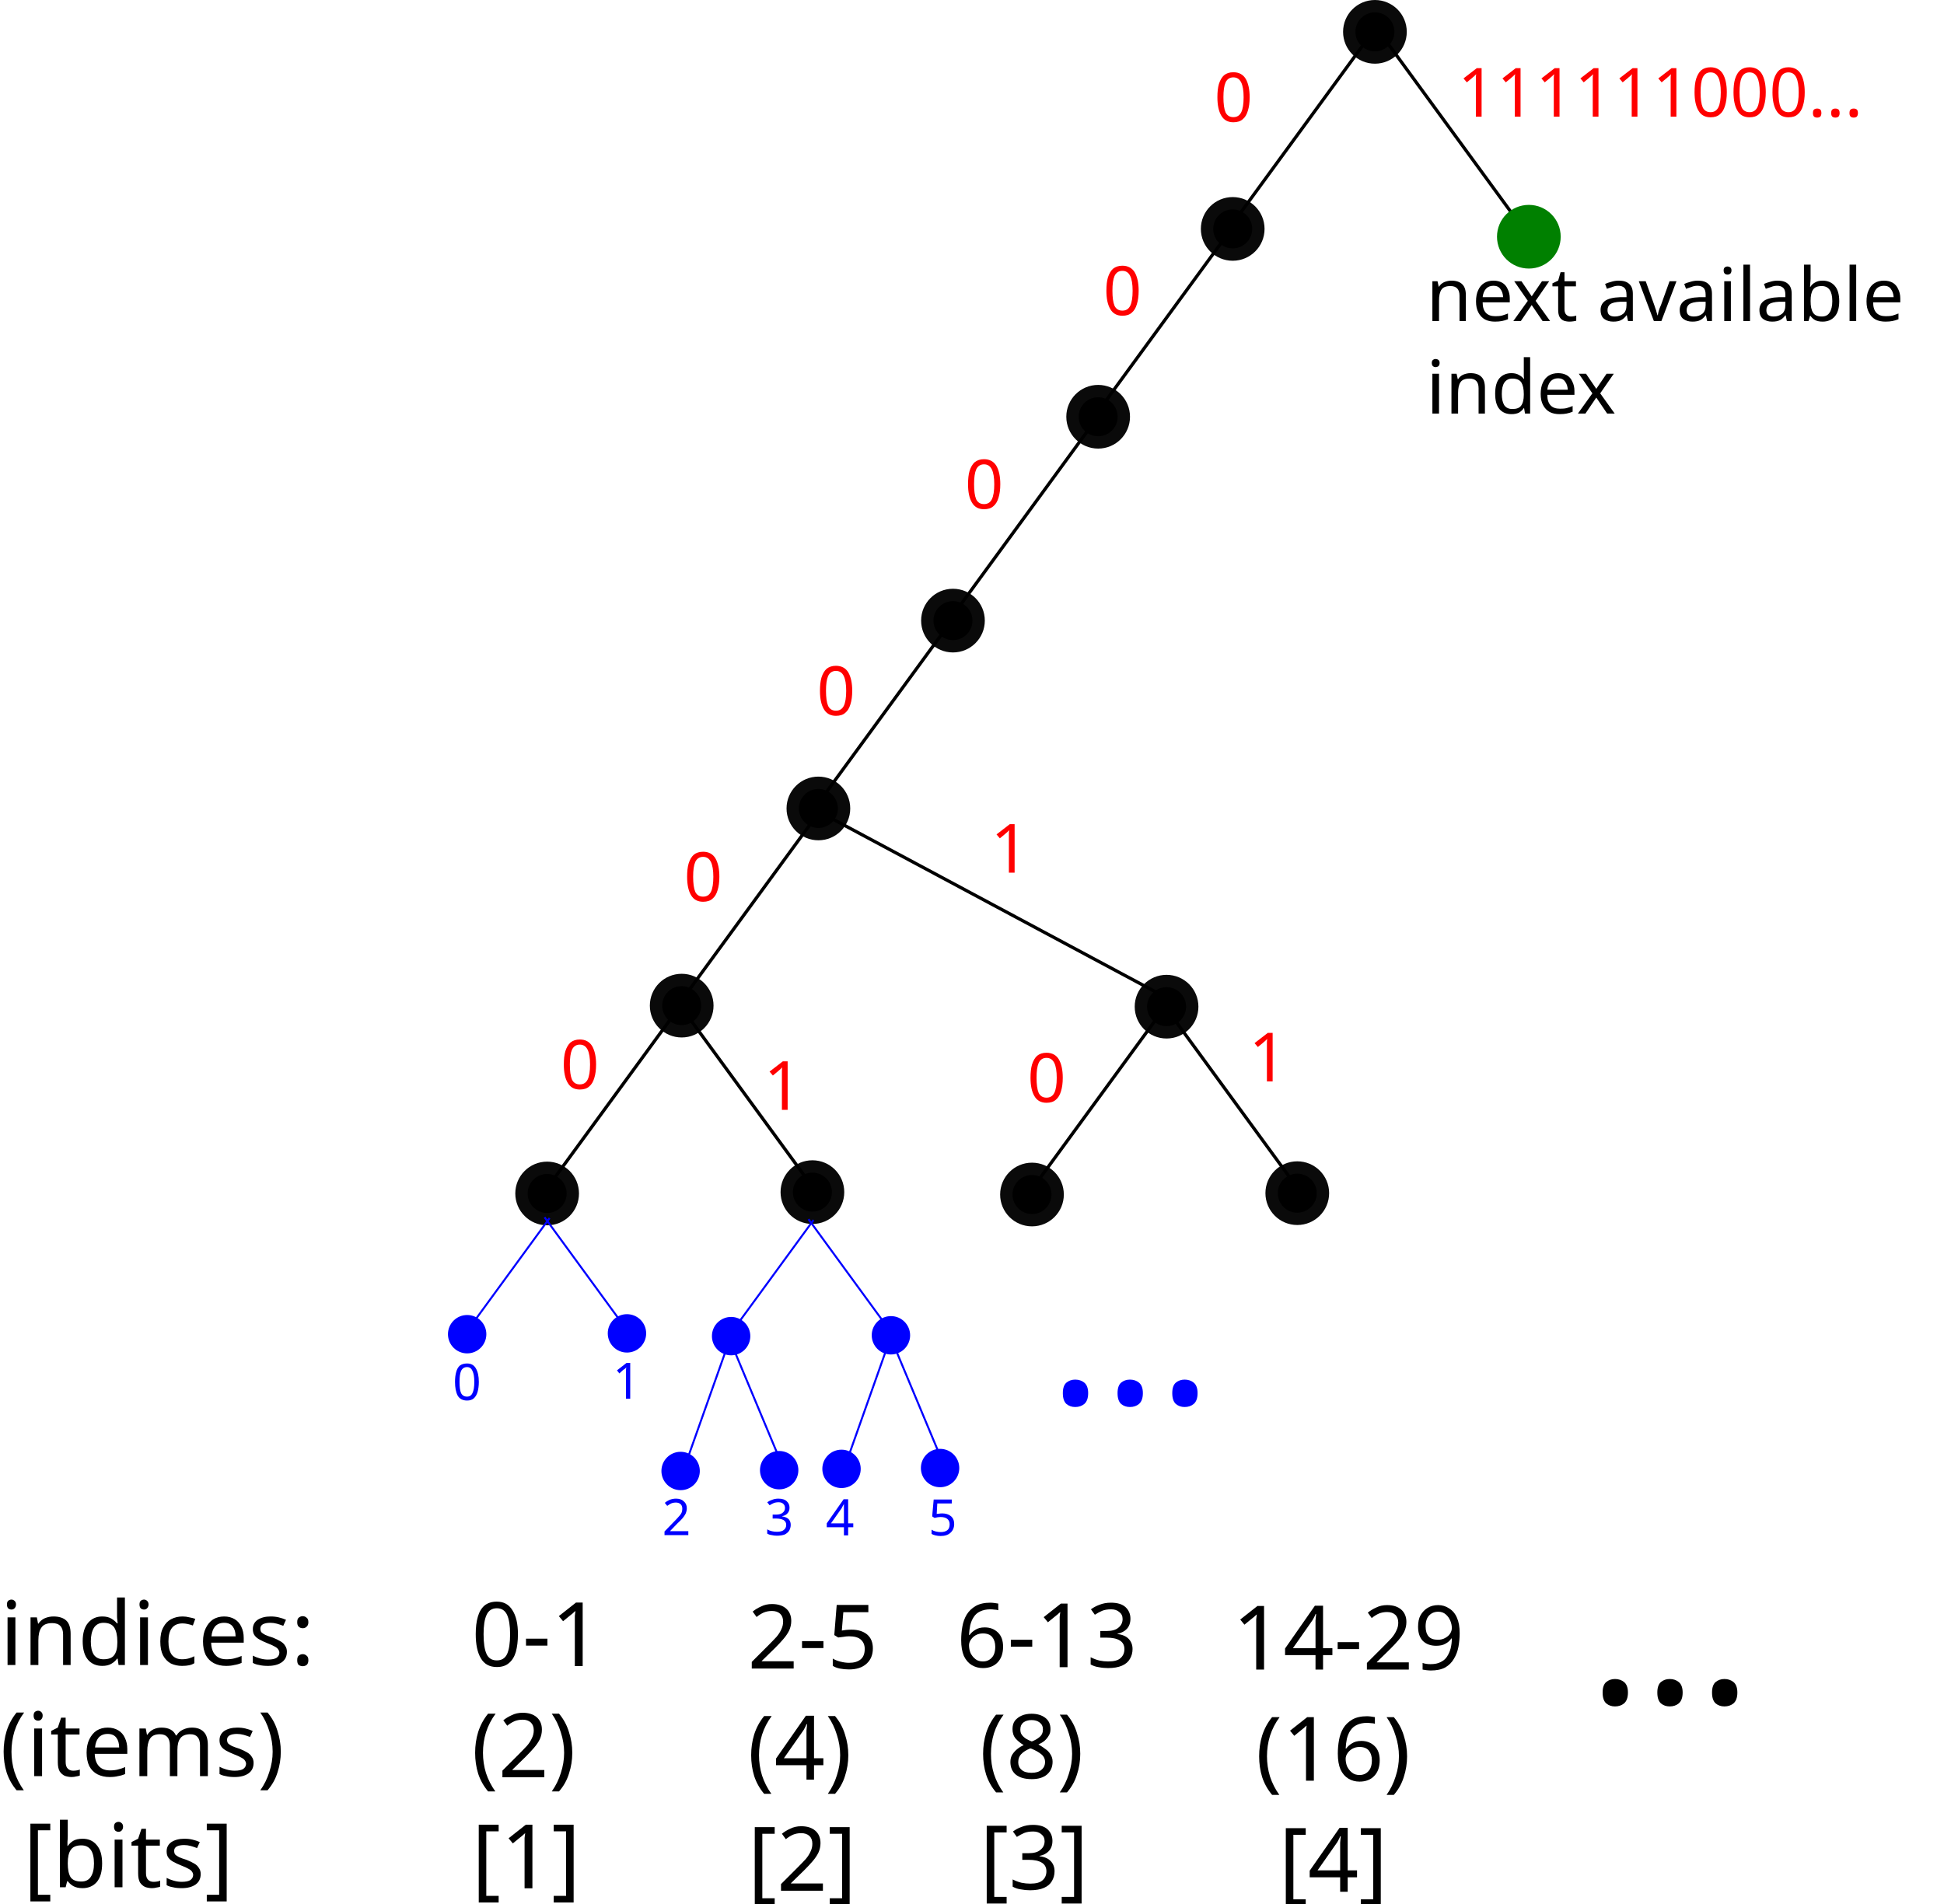
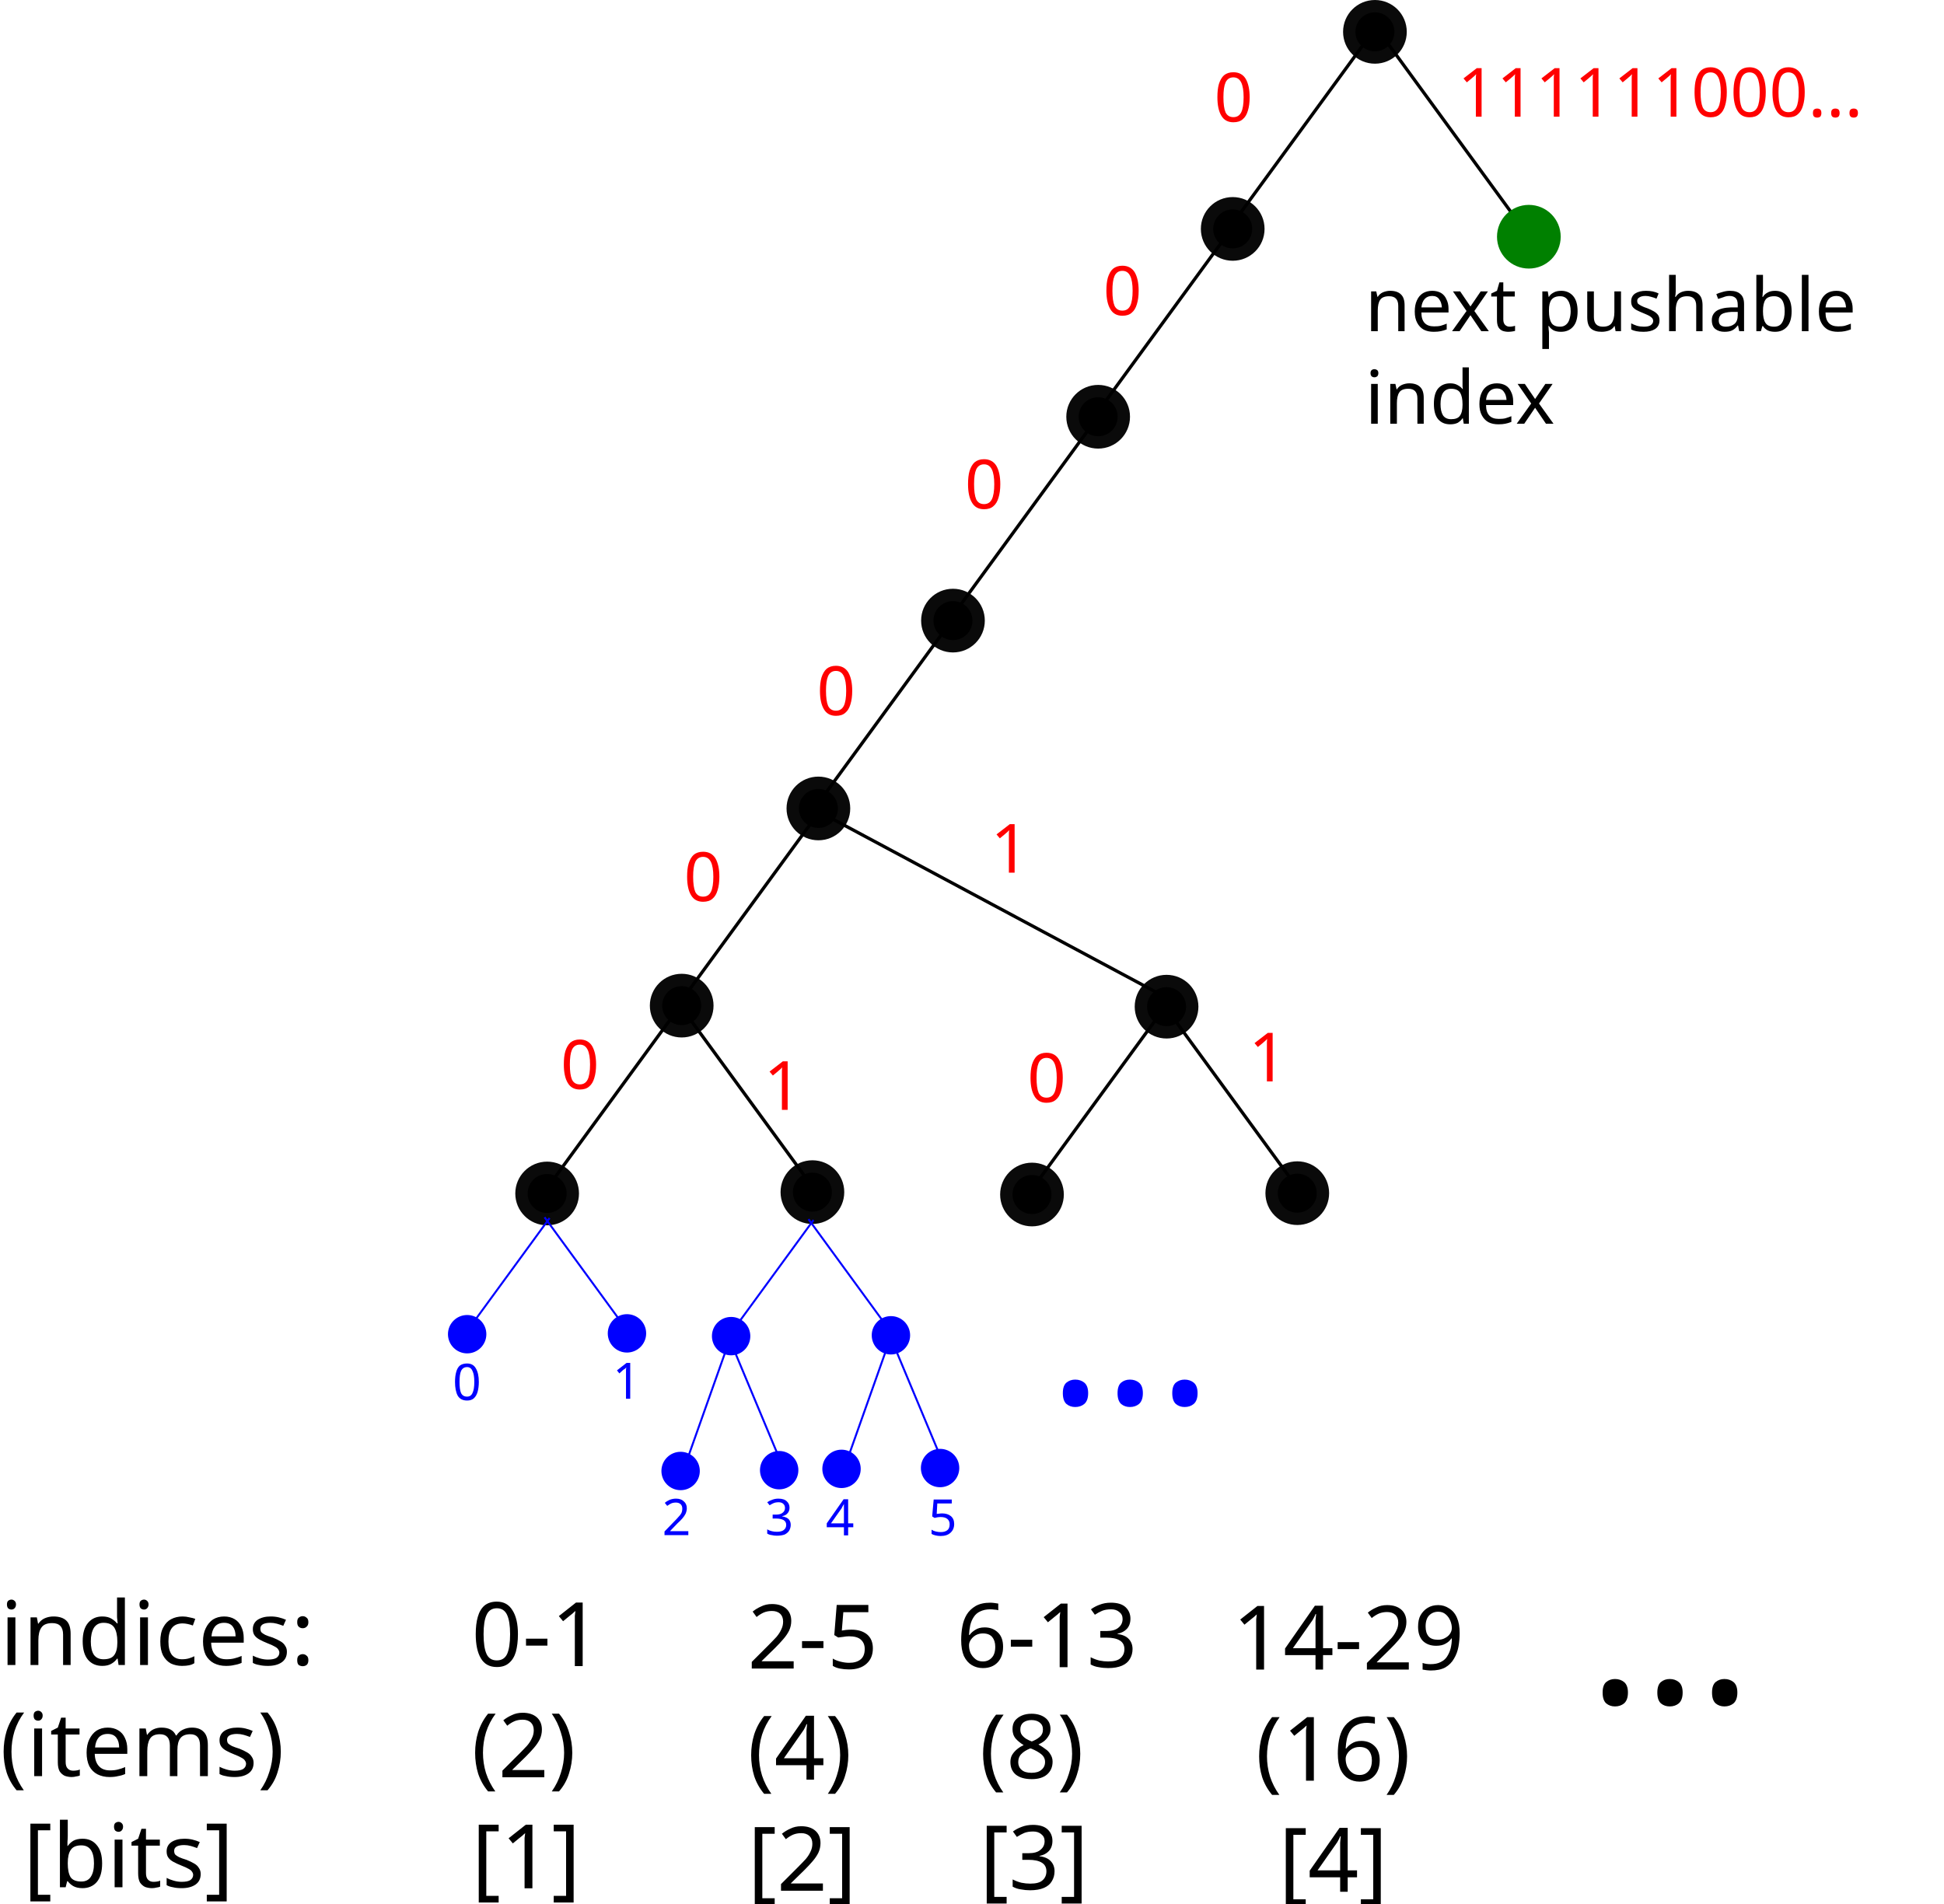
<svg xmlns="http://www.w3.org/2000/svg" width="100.771mm" height="98.691mm" viewBox="0 0 100.771 98.691" version="1.1" id="svg8">
  <defs id="defs2">
    <marker orient="auto" refY="0" refX="0" id="Arrow2Send" style="overflow:visible">
      <path id="path909" style="fill:#000000;fill-opacity:1;fill-rule:evenodd;stroke:#000000;stroke-width:0.625;stroke-linejoin:round;stroke-opacity:1" d="M 8.719,4.034 -2.207,0.016 8.719,-4.002 c -1.745,2.372 -1.735,5.617 -6e-7,8.035 z" transform="matrix(-0.3,0,0,-0.3,0.69,0)" />
    </marker>
    <marker orient="auto" refY="0" refX="0" id="Arrow1Mend" style="overflow:visible">
      <path id="path885" d="M 0,0 5,-5 -12.5,0 5,5 Z" style="fill:#000000;fill-opacity:1;fill-rule:evenodd;stroke:#000000;stroke-width:1pt;stroke-opacity:1" transform="matrix(-0.4,0,0,-0.4,-4,0)" />
    </marker>
    <marker orient="auto" refY="0" refX="0" id="Arrow2Mend" style="overflow:visible">
      <path id="path903" style="fill:#000000;fill-opacity:1;fill-rule:evenodd;stroke:#000000;stroke-width:0.625;stroke-linejoin:round;stroke-opacity:1" d="M 8.719,4.034 -2.207,0.016 8.719,-4.002 c -1.745,2.372 -1.735,5.617 -6e-7,8.035 z" transform="scale(-0.6)" />
    </marker>
    <marker orient="auto" refY="0" refX="0" id="Arrow2Send-9" style="overflow:visible">
      <path id="path909-6" style="fill:#000000;fill-opacity:1;fill-rule:evenodd;stroke:#000000;stroke-width:0.625;stroke-linejoin:round;stroke-opacity:1" d="M 8.719,4.034 -2.207,0.016 8.719,-4.002 c -1.745,2.372 -1.735,5.617 -6e-7,8.035 z" transform="matrix(-0.3,0,0,-0.3,0.69,0)" />
    </marker>
    <marker orient="auto" refY="0" refX="0" id="Arrow2Send-9-0" style="overflow:visible">
      <path id="path909-6-4" style="fill:#000000;fill-opacity:1;fill-rule:evenodd;stroke:#000000;stroke-width:0.625;stroke-linejoin:round;stroke-opacity:1" d="M 8.719,4.034 -2.207,0.016 8.719,-4.002 c -1.745,2.372 -1.735,5.617 -6e-7,8.035 z" transform="matrix(-0.3,0,0,-0.3,0.69,0)" />
    </marker>
    <marker orient="auto" refY="0" refX="0" id="Arrow2Send-2" style="overflow:visible">
      <path id="path909-2" style="fill:#000000;fill-opacity:1;fill-rule:evenodd;stroke:#000000;stroke-width:0.625;stroke-linejoin:round;stroke-opacity:1" d="M 8.719,4.034 -2.207,0.016 8.719,-4.002 c -1.745,2.372 -1.735,5.617 -6e-7,8.035 z" transform="matrix(-0.3,0,0,-0.3,0.69,0)" />
    </marker>
    <marker orient="auto" refY="0" refX="0" id="Arrow2Send-9-0-8" style="overflow:visible">
      <path id="path909-6-4-0" style="fill:#000000;fill-opacity:1;fill-rule:evenodd;stroke:#000000;stroke-width:0.625;stroke-linejoin:round;stroke-opacity:1" d="M 8.719,4.034 -2.207,0.016 8.719,-4.002 c -1.745,2.372 -1.735,5.617 -6e-7,8.035 z" transform="matrix(-0.3,0,0,-0.3,0.69,0)" />
    </marker>
    <marker orient="auto" refY="0" refX="0" id="Arrow2Send-2-4" style="overflow:visible">
      <path id="path909-2-0" style="fill:#000000;fill-opacity:1;fill-rule:evenodd;stroke:#000000;stroke-width:0.625;stroke-linejoin:round;stroke-opacity:1" d="M 8.719,4.034 -2.207,0.016 8.719,-4.002 c -1.745,2.372 -1.735,5.617 -6e-7,8.035 z" transform="matrix(-0.3,0,0,-0.3,0.69,0)" />
    </marker>
  </defs>
  <g id="layer1" transform="translate(-138.3391,-40.48889)">
    <circle style="fill:#000000;fill-opacity:1;stroke:#0a0a0a;stroke-width:0.64;stroke-linecap:square;stroke-linejoin:miter;stroke-miterlimit:4;stroke-dasharray:none;stroke-dashoffset:0;stroke-opacity:1" id="path2131-0-7" cx="202.239" cy="52.357" r="1.331" />
    <circle style="fill:#000000;fill-opacity:1;stroke:#0a0a0a;stroke-width:0.64;stroke-linecap:square;stroke-linejoin:miter;stroke-miterlimit:4;stroke-dasharray:none;stroke-dashoffset:0;stroke-opacity:1" id="path2131-0-2-0-7" cx="209.611" cy="42.14" r="1.331" />
    <path style="fill:none;stroke:#000000;stroke-width:0.169px;stroke-linecap:butt;stroke-linejoin:miter;stroke-opacity:1" d="m 201.802,52.674 7.53,-10.31" id="path2162-64-8-0" />
    <circle style="fill:#000000;fill-opacity:1;stroke:#0a0a0a;stroke-width:0.64;stroke-linecap:square;stroke-linejoin:miter;stroke-miterlimit:4;stroke-dasharray:none;stroke-dashoffset:0;stroke-opacity:1" id="path2131-0-7-1" cx="195.264" cy="62.096" r="1.331" />
    <path style="fill:none;stroke:#000000;stroke-width:0.169px;stroke-linecap:butt;stroke-linejoin:miter;stroke-opacity:1" d="m 194.826,62.414 7.53,-10.31" id="path2162-64-8-0-0" />
    <circle style="fill:#000000;fill-opacity:1;stroke:#0a0a0a;stroke-width:0.64;stroke-linecap:square;stroke-linejoin:miter;stroke-miterlimit:4;stroke-dasharray:none;stroke-dashoffset:0;stroke-opacity:1" id="path2131-0-7-4" cx="187.738" cy="72.665" r="1.331" />
    <path style="fill:none;stroke:#000000;stroke-width:0.169px;stroke-linecap:butt;stroke-linejoin:miter;stroke-opacity:1" d="m 187.301,72.982 7.53,-10.31" id="path2162-64-8-0-2" />
    <circle style="fill:#000000;fill-opacity:1;stroke:#0a0a0a;stroke-width:0.64;stroke-linecap:square;stroke-linejoin:miter;stroke-miterlimit:4;stroke-dasharray:none;stroke-dashoffset:0;stroke-opacity:1" id="path2131-0-7-1-2" cx="180.762" cy="82.404" r="1.331" />
    <path style="fill:none;stroke:#000000;stroke-width:0.169px;stroke-linecap:butt;stroke-linejoin:miter;stroke-opacity:1" d="m 180.325,82.722 7.53,-10.31" id="path2162-64-8-0-0-2" />
    <circle style="fill:#000000;fill-opacity:1;stroke:#0a0a0a;stroke-width:0.64;stroke-linecap:square;stroke-linejoin:miter;stroke-miterlimit:4;stroke-dasharray:none;stroke-dashoffset:0;stroke-opacity:1" id="path2131-0-7-0" cx="173.676" cy="92.627" r="1.331" />
    <path style="fill:none;stroke:#000000;stroke-width:0.169px;stroke-linecap:butt;stroke-linejoin:miter;stroke-opacity:1" d="m 173.239,92.944 7.53,-10.31" id="path2162-64-8-0-5" />
    <circle style="fill:#000000;fill-opacity:1;stroke:#0a0a0a;stroke-width:0.64;stroke-linecap:square;stroke-linejoin:miter;stroke-miterlimit:4;stroke-dasharray:none;stroke-dashoffset:0;stroke-opacity:1" id="path2131-0-7-1-5" cx="166.701" cy="102.366" r="1.331" />
    <path style="fill:none;stroke:#000000;stroke-width:0.169px;stroke-linecap:butt;stroke-linejoin:miter;stroke-opacity:1" d="M 166.263,102.684 173.793,92.373" id="path2162-64-8-0-0-29" />
    <circle style="fill:#000000;fill-opacity:1;stroke:#0a0a0a;stroke-width:0.64;stroke-linecap:square;stroke-linejoin:miter;stroke-miterlimit:4;stroke-dasharray:none;stroke-dashoffset:0;stroke-opacity:1" id="path2131-0-7-1-5-2" cx="-180.452" cy="102.296" r="1.331" transform="scale(-1,1)" />
    <path style="fill:none;stroke:#000000;stroke-width:0.169px;stroke-linecap:butt;stroke-linejoin:miter;stroke-opacity:1" d="M 180.89,102.613 173.36,92.303" id="path2162-64-8-0-0-29-8" />
    <path style="fill:none;stroke:#000000;stroke-width:0.169px;stroke-linecap:butt;stroke-linejoin:miter;stroke-opacity:1" d="M 217.428,52.529 209.899,42.219" id="path2162-64-8-0-0-29-8-0" />
    <text xml:space="preserve" style="font-style:normal;font-weight:normal;font-size:3.531px;line-height:1.25;font-family:sans-serif;letter-spacing:0px;word-spacing:0px;fill:#ff0000;fill-opacity:1;stroke:none;stroke-width:0.088" x="213.89" y="46.537" id="text1102">
      <tspan id="tspan1100" x="213.89" y="46.537" style="fill:#ff0000;stroke-width:0.088">111111000...</tspan>
    </text>
    <text xml:space="preserve" style="font-style:normal;font-weight:normal;font-size:4.608px;line-height:1.25;font-family:sans-serif;letter-spacing:0px;word-spacing:0px;fill:#000000;fill-opacity:1;stroke:none;stroke-width:0.115" x="162.782" y="126.872" id="text1106">
      <tspan id="tspan1104" x="162.782" y="126.872" style="stroke-width:0.115">0-1</tspan>
      <tspan x="162.782" y="132.632" style="stroke-width:0.115" id="tspan1181">(2)</tspan>
      <tspan x="162.782" y="138.393" style="stroke-width:0.115" id="tspan1343">[1]</tspan>
    </text>
    <text xml:space="preserve" style="font-style:normal;font-weight:normal;font-size:4.608px;line-height:1.25;font-family:sans-serif;letter-spacing:0px;word-spacing:0px;fill:#000000;fill-opacity:1;stroke:none;stroke-width:0.115" x="177.088" y="126.997" id="text1106-9">
      <tspan id="tspan1104-6" x="177.088" y="126.997" style="stroke-width:0.115">2-5</tspan>
      <tspan x="177.088" y="132.758" style="stroke-width:0.115" id="tspan1134">(4)</tspan>
      <tspan x="177.088" y="138.518" style="stroke-width:0.115" id="tspan1345">[2]</tspan>
    </text>
    <circle style="fill:#000000;fill-opacity:1;stroke:#0a0a0a;stroke-width:0.64;stroke-linecap:square;stroke-linejoin:miter;stroke-miterlimit:4;stroke-dasharray:none;stroke-dashoffset:0;stroke-opacity:1" id="path2131-0-7-0-2" cx="198.81" cy="92.681" r="1.331" />
    <path style="fill:none;stroke:#000000;stroke-width:0.169px;stroke-linecap:butt;stroke-linejoin:miter;stroke-opacity:1" d="M 199.227,92.442 181.268,82.827" id="path2162-64-8-0-5-5" />
    <circle style="fill:#000000;fill-opacity:1;stroke:#0a0a0a;stroke-width:0.64;stroke-linecap:square;stroke-linejoin:miter;stroke-miterlimit:4;stroke-dasharray:none;stroke-dashoffset:0;stroke-opacity:1" id="path2131-0-7-1-5-4" cx="191.834" cy="102.42" r="1.331" />
    <path style="fill:none;stroke:#000000;stroke-width:0.169px;stroke-linecap:butt;stroke-linejoin:miter;stroke-opacity:1" d="m 191.397,102.738 7.53,-10.31" id="path2162-64-8-0-0-29-4" />
    <circle style="fill:#000000;fill-opacity:1;stroke:#0a0a0a;stroke-width:0.64;stroke-linecap:square;stroke-linejoin:miter;stroke-miterlimit:4;stroke-dasharray:none;stroke-dashoffset:0;stroke-opacity:1" id="path2131-0-7-1-5-2-9" cx="-205.586" cy="102.35" r="1.331" transform="scale(-1,1)" />
    <path style="fill:none;stroke:#000000;stroke-width:0.169px;stroke-linecap:butt;stroke-linejoin:miter;stroke-opacity:1" d="M 206.023,102.667 198.494,92.357" id="path2162-64-8-0-0-29-8-9" />
    <text xml:space="preserve" style="font-style:normal;font-weight:normal;font-size:4.608px;line-height:1.25;font-family:sans-serif;letter-spacing:0px;word-spacing:0px;fill:#000000;fill-opacity:1;stroke:none;stroke-width:0.115" x="187.916" y="126.926" id="text1106-3">
      <tspan id="tspan1104-60" x="187.916" y="126.926" style="stroke-width:0.115">6-13</tspan>
      <tspan x="187.916" y="132.686" style="stroke-width:0.115" id="tspan1183"> (8)</tspan>
      <tspan x="187.916" y="138.447" style="stroke-width:0.115" id="tspan1347"> [3]</tspan>
    </text>
    <text xml:space="preserve" style="font-style:normal;font-weight:normal;font-size:4.608px;line-height:1.25;font-family:sans-serif;letter-spacing:0px;word-spacing:0px;fill:#000000;fill-opacity:1;stroke:none;stroke-width:0.115" x="202.222" y="127.051" id="text1106-9-5">
      <tspan id="tspan1104-6-0" x="202.222" y="127.051" style="stroke-width:0.115">14-29</tspan>
      <tspan x="202.222" y="132.812" style="stroke-width:0.115" id="tspan1134-2"> (16)</tspan>
      <tspan x="202.222" y="138.572" style="stroke-width:0.115" id="tspan1349">  [4]</tspan>
    </text>
    <text xml:space="preserve" style="font-style:normal;font-weight:normal;font-size:3.531px;line-height:1.25;font-family:sans-serif;letter-spacing:0px;word-spacing:0px;fill:#ff0000;fill-opacity:1;stroke:none;stroke-width:0.088" x="201.273" y="46.797" id="text1102-9">
      <tspan id="tspan1100-4" x="201.273" y="46.797" style="fill:#ff0000;stroke-width:0.088">0</tspan>
    </text>
    <text xml:space="preserve" style="font-style:normal;font-weight:normal;font-size:3.531px;line-height:1.25;font-family:sans-serif;letter-spacing:0px;word-spacing:0px;fill:#ff0000;fill-opacity:1;stroke:none;stroke-width:0.088" x="195.519" y="56.826" id="text1102-9-3">
      <tspan id="tspan1100-4-5" x="195.519" y="56.826" style="fill:#ff0000;stroke-width:0.088">0</tspan>
    </text>
    <text xml:space="preserve" style="font-style:normal;font-weight:normal;font-size:3.531px;line-height:1.25;font-family:sans-serif;letter-spacing:0px;word-spacing:0px;fill:#ff0000;fill-opacity:1;stroke:none;stroke-width:0.088" x="188.349" y="66.856" id="text1102-9-1">
      <tspan id="tspan1100-4-7" x="188.349" y="66.856" style="fill:#ff0000;stroke-width:0.088">0</tspan>
    </text>
    <text xml:space="preserve" style="font-style:normal;font-weight:normal;font-size:3.531px;line-height:1.25;font-family:sans-serif;letter-spacing:0px;word-spacing:0px;fill:#ff0000;fill-opacity:1;stroke:none;stroke-width:0.088" x="180.671" y="77.574" id="text1102-9-4">
      <tspan id="tspan1100-4-3" x="180.671" y="77.574" style="fill:#ff0000;stroke-width:0.088">0</tspan>
    </text>
    <text xml:space="preserve" style="font-style:normal;font-weight:normal;font-size:3.531px;line-height:1.25;font-family:sans-serif;letter-spacing:0px;word-spacing:0px;fill:#ff0000;fill-opacity:1;stroke:none;stroke-width:0.088" x="173.787" y="87.211" id="text1102-9-14">
      <tspan id="tspan1100-4-6" x="173.787" y="87.211" style="fill:#ff0000;stroke-width:0.088">0</tspan>
    </text>
    <text xml:space="preserve" style="font-style:normal;font-weight:normal;font-size:3.531px;line-height:1.25;font-family:sans-serif;letter-spacing:0px;word-spacing:0px;fill:#ff0000;fill-opacity:1;stroke:none;stroke-width:0.088" x="167.396" y="96.946" id="text1102-9-9">
      <tspan id="tspan1100-4-4" x="167.396" y="96.946" style="fill:#ff0000;stroke-width:0.088">0</tspan>
    </text>
    <text xml:space="preserve" style="font-style:normal;font-weight:normal;font-size:3.531px;line-height:1.25;font-family:sans-serif;letter-spacing:0px;word-spacing:0px;fill:#ff0000;fill-opacity:1;stroke:none;stroke-width:0.088" x="191.586" y="97.634" id="text1102-9-2">
      <tspan id="tspan1100-4-2" x="191.586" y="97.634" style="fill:#ff0000;stroke-width:0.088">0</tspan>
    </text>
    <text xml:space="preserve" style="font-style:normal;font-weight:normal;font-size:3.531px;line-height:1.25;font-family:sans-serif;letter-spacing:0px;word-spacing:0px;fill:#ff0000;fill-opacity:1;stroke:none;stroke-width:0.088" x="177.917" y="98.028" id="text1102-9-6">
      <tspan id="tspan1100-4-41" x="177.917" y="98.028" style="fill:#ff0000;stroke-width:0.088">1</tspan>
    </text>
    <text xml:space="preserve" style="font-style:normal;font-weight:normal;font-size:3.531px;line-height:1.25;font-family:sans-serif;letter-spacing:0px;word-spacing:0px;fill:#ff0000;fill-opacity:1;stroke:none;stroke-width:0.088" x="189.685" y="85.738" id="text1102-9-6-2">
      <tspan id="tspan1100-4-41-8" x="189.685" y="85.738" style="fill:#ff0000;stroke-width:0.088">1</tspan>
    </text>
    <text xml:space="preserve" style="font-style:normal;font-weight:normal;font-size:3.531px;line-height:1.25;font-family:sans-serif;letter-spacing:0px;word-spacing:0px;fill:#ff0000;fill-opacity:1;stroke:none;stroke-width:0.088" x="203.059" y="96.554" id="text1102-9-6-8">
      <tspan id="tspan1100-4-41-9" x="203.059" y="96.554" style="fill:#ff0000;stroke-width:0.088">1</tspan>
    </text>
-     <text xml:space="preserve" style="font-style:normal;font-weight:normal;font-size:3.838px;line-height:1.25;font-family:sans-serif;letter-spacing:0px;word-spacing:0px;fill:#000000;fill-opacity:1;stroke:none;stroke-width:0.096" x="212.261" y="57.132" id="text1301">
-       <tspan id="tspan1299" x="212.261" y="57.132" style="stroke-width:0.096">next available</tspan>
-       <tspan x="212.261" y="61.93" style="stroke-width:0.096" id="tspan1303">index</tspan>
+     <text xml:space="preserve" style="font-style:normal;font-weight:normal;font-size:3.838px;line-height:1.25;font-family:sans-serif;letter-spacing:0px;word-spacing:0px;fill:#000000;fill-opacity:1;stroke:none;stroke-width:0.096" x="209.086" y="57.662" id="text1301">
+       <tspan id="tspan1299" x="209.086" y="57.662" style="stroke-width:0.096">next pushable</tspan>
+       <tspan x="209.086" y="62.459" style="stroke-width:0.096" id="tspan1303">index</tspan>
    </text>
    <text xml:space="preserve" style="font-style:normal;font-weight:normal;font-size:10.583px;line-height:1.25;font-family:sans-serif;letter-spacing:0px;word-spacing:0px;fill:#000000;fill-opacity:1;stroke:none;stroke-width:0.265" x="220.647" y="128.822" id="text1307">
      <tspan id="tspan1305" x="220.647" y="128.822" style="stroke-width:0.265">...</tspan>
    </text>
    <text xml:space="preserve" style="font-style:normal;font-weight:normal;font-size:4.608px;line-height:1.25;font-family:sans-serif;letter-spacing:0px;word-spacing:0px;fill:#000000;fill-opacity:1;stroke:none;stroke-width:0.115" x="138.339" y="126.814" id="text1106-2">
      <tspan id="tspan1104-8" x="138.339" y="126.814" style="stroke-width:0.115">indices:</tspan>
      <tspan x="138.339" y="132.574" style="stroke-width:0.115" id="tspan1181-8">(items)</tspan>
      <tspan x="138.339" y="138.335" style="stroke-width:0.115" id="tspan1341"> [bits]</tspan>
    </text>
    <circle style="fill:#008000;fill-opacity:1;stroke:#008000;stroke-width:0.64;stroke-linecap:square;stroke-linejoin:miter;stroke-miterlimit:4;stroke-dasharray:none;stroke-dashoffset:0;stroke-opacity:1" id="path2131-0-7-1-5-2-4" cx="-217.59" cy="52.762" r="1.331" transform="scale(-1,1)" />
    <circle style="fill:#0000ff;fill-opacity:1;stroke:#0000ff;stroke-width:0.386;stroke-linecap:square;stroke-linejoin:miter;stroke-miterlimit:4;stroke-dasharray:none;stroke-dashoffset:0;stroke-opacity:1" id="path2131-0-7-1-5-5" cx="162.555" cy="109.662" r="0.802" />
    <path style="fill:#0000ff;stroke:#0000ff;stroke-width:0.102px;stroke-linecap:butt;stroke-linejoin:miter;stroke-opacity:1" d="m 162.292,109.853 4.536,-6.211" id="path2162-64-8-0-0-29-2" />
    <circle style="fill:#0000ff;fill-opacity:1;stroke:#0000ff;stroke-width:0.386;stroke-linecap:square;stroke-linejoin:miter;stroke-miterlimit:4;stroke-dasharray:none;stroke-dashoffset:0;stroke-opacity:1" id="path2131-0-7-1-5-2-90" cx="-170.839" cy="109.619" r="0.802" transform="scale(-1,1)" />
    <path style="fill:#0000ff;stroke:#0000ff;stroke-width:0.102px;stroke-linecap:butt;stroke-linejoin:miter;stroke-opacity:1" d="m 171.103,109.81 -4.536,-6.211" id="path2162-64-8-0-0-29-8-2" />
    <text xml:space="preserve" style="font-style:normal;font-weight:normal;font-size:2.607px;line-height:1.25;font-family:sans-serif;letter-spacing:0px;word-spacing:0px;fill:#0000ff;fill-opacity:1;stroke:none;stroke-width:0.065" x="161.799" y="113.071" id="text1029">
      <tspan id="tspan1027" x="161.799" y="113.071" style="fill:#0000ff;stroke-width:0.065">0</tspan>
    </text>
    <text xml:space="preserve" style="font-style:normal;font-weight:normal;font-size:2.607px;line-height:1.25;font-family:sans-serif;letter-spacing:0px;word-spacing:0px;fill:#0000ff;fill-opacity:1;stroke:none;stroke-width:0.065" x="170.084" y="113.004" id="text1029-0">
      <tspan id="tspan1027-9" x="170.084" y="113.004" style="fill:#0000ff;stroke-width:0.065">1</tspan>
    </text>
    <circle style="fill:#0000ff;fill-opacity:1;stroke:#0000ff;stroke-width:0.386;stroke-linecap:square;stroke-linejoin:miter;stroke-miterlimit:4;stroke-dasharray:none;stroke-dashoffset:0;stroke-opacity:1" id="path2131-0-7-1-5-5-1" cx="176.238" cy="109.762" r="0.802" />
    <path style="fill:#0000ff;stroke:#0000ff;stroke-width:0.102px;stroke-linecap:butt;stroke-linejoin:miter;stroke-opacity:1" d="m 175.974,109.953 4.536,-6.211" id="path2162-64-8-0-0-29-2-9" />
    <circle style="fill:#0000ff;fill-opacity:1;stroke:#0000ff;stroke-width:0.386;stroke-linecap:square;stroke-linejoin:miter;stroke-miterlimit:4;stroke-dasharray:none;stroke-dashoffset:0;stroke-opacity:1" id="path2131-0-7-1-5-2-90-6" cx="-184.522" cy="109.719" r="0.802" transform="scale(-1,1)" />
    <path style="fill:#0000ff;stroke:#0000ff;stroke-width:0.102px;stroke-linecap:butt;stroke-linejoin:miter;stroke-opacity:1" d="m 184.785,109.91 -4.536,-6.211" id="path2162-64-8-0-0-29-8-2-2" />
    <circle style="fill:#0000ff;fill-opacity:1;stroke:#0000ff;stroke-width:0.386;stroke-linecap:square;stroke-linejoin:miter;stroke-miterlimit:4;stroke-dasharray:none;stroke-dashoffset:0;stroke-opacity:1" id="path2131-0-7-1-5-5-5" cx="173.62" cy="116.754" r="0.802" />
    <path style="fill:#0000ff;stroke:#0000ff;stroke-width:0.102px;stroke-linecap:butt;stroke-linejoin:miter;stroke-opacity:1" d="m 173.801,116.615 2.22,-6.265" id="path2162-64-8-0-0-29-2-4" />
    <circle style="fill:#0000ff;fill-opacity:1;stroke:#0000ff;stroke-width:0.386;stroke-linecap:square;stroke-linejoin:miter;stroke-miterlimit:4;stroke-dasharray:none;stroke-dashoffset:0;stroke-opacity:1" id="path2131-0-7-1-5-2-90-4" cx="-178.729" cy="116.712" r="0.802" transform="scale(-1,1)" />
    <path style="fill:#0000ff;stroke:#0000ff;stroke-width:0.102px;stroke-linecap:butt;stroke-linejoin:miter;stroke-opacity:1" d="m 178.738,116.1 -2.426,-5.809" id="path2162-64-8-0-0-29-8-2-9" />
    <circle style="fill:#0000ff;fill-opacity:1;stroke:#0000ff;stroke-width:0.386;stroke-linecap:square;stroke-linejoin:miter;stroke-miterlimit:4;stroke-dasharray:none;stroke-dashoffset:0;stroke-opacity:1" id="path2131-0-7-1-5-5-5-9" cx="181.961" cy="116.644" r="0.802" />
    <path style="fill:#0000ff;stroke:#0000ff;stroke-width:0.102px;stroke-linecap:butt;stroke-linejoin:miter;stroke-opacity:1" d="m 182.141,116.505 2.22,-6.265" id="path2162-64-8-0-0-29-2-4-3" />
    <circle style="fill:#0000ff;fill-opacity:1;stroke:#0000ff;stroke-width:0.386;stroke-linecap:square;stroke-linejoin:miter;stroke-miterlimit:4;stroke-dasharray:none;stroke-dashoffset:0;stroke-opacity:1" id="path2131-0-7-1-5-2-90-4-6" cx="-187.07" cy="116.601" r="0.802" transform="scale(-1,1)" />
    <path style="fill:#0000ff;stroke:#0000ff;stroke-width:0.102px;stroke-linecap:butt;stroke-linejoin:miter;stroke-opacity:1" d="m 187.079,115.99 -2.426,-5.809" id="path2162-64-8-0-0-29-8-2-9-0" />
    <text xml:space="preserve" style="font-style:normal;font-weight:normal;font-size:2.607px;line-height:1.25;font-family:sans-serif;letter-spacing:0px;word-spacing:0px;fill:#0000ff;fill-opacity:1;stroke:none;stroke-width:0.065" x="172.662" y="120.077" id="text1029-4">
      <tspan id="tspan1027-3" x="172.662" y="120.077" style="fill:#0000ff;stroke-width:0.065">2</tspan>
    </text>
    <text xml:space="preserve" style="font-style:normal;font-weight:normal;font-size:2.607px;line-height:1.25;font-family:sans-serif;letter-spacing:0px;word-spacing:0px;fill:#0000ff;fill-opacity:1;stroke:none;stroke-width:0.065" x="177.985" y="120.082" id="text1029-0-5">
      <tspan id="tspan1027-9-1" x="177.985" y="120.082" style="fill:#0000ff;stroke-width:0.065">3</tspan>
    </text>
    <text xml:space="preserve" style="font-style:normal;font-weight:normal;font-size:2.607px;line-height:1.25;font-family:sans-serif;letter-spacing:0px;word-spacing:0px;fill:#0000ff;fill-opacity:1;stroke:none;stroke-width:0.065" x="181.134" y="120.092" id="text1029-4-7">
      <tspan id="tspan1027-3-4" x="181.134" y="120.092" style="fill:#0000ff;stroke-width:0.065">4</tspan>
    </text>
    <text xml:space="preserve" style="font-style:normal;font-weight:normal;font-size:2.607px;line-height:1.25;font-family:sans-serif;letter-spacing:0px;word-spacing:0px;fill:#0000ff;fill-opacity:1;stroke:none;stroke-width:0.065" x="186.457" y="120.097" id="text1029-0-5-3">
      <tspan id="tspan1027-9-1-1" x="186.457" y="120.097" style="fill:#0000ff;stroke-width:0.065">5</tspan>
    </text>
    <text xml:space="preserve" style="font-style:normal;font-weight:normal;font-size:10.583px;line-height:1.25;font-family:sans-serif;letter-spacing:0px;word-spacing:0px;fill:#0000ff;fill-opacity:1;stroke:none;stroke-width:0.265" x="192.667" y="113.298" id="text1184">
      <tspan id="tspan1182" x="192.667" y="113.298" style="fill:#0000ff;stroke-width:0.265">...</tspan>
    </text>
    <text xml:space="preserve" style="font-style:normal;font-weight:normal;font-size:10.583px;line-height:1.25;font-family:sans-serif;letter-spacing:0px;word-spacing:0px;fill:#000000;fill-opacity:1;stroke:none;stroke-width:0.265" x="189.928" y="118.042" id="text1188">
      <tspan id="tspan1186" x="189.928" y="127.406" style="stroke-width:0.265" />
    </text>
  </g>
</svg>
